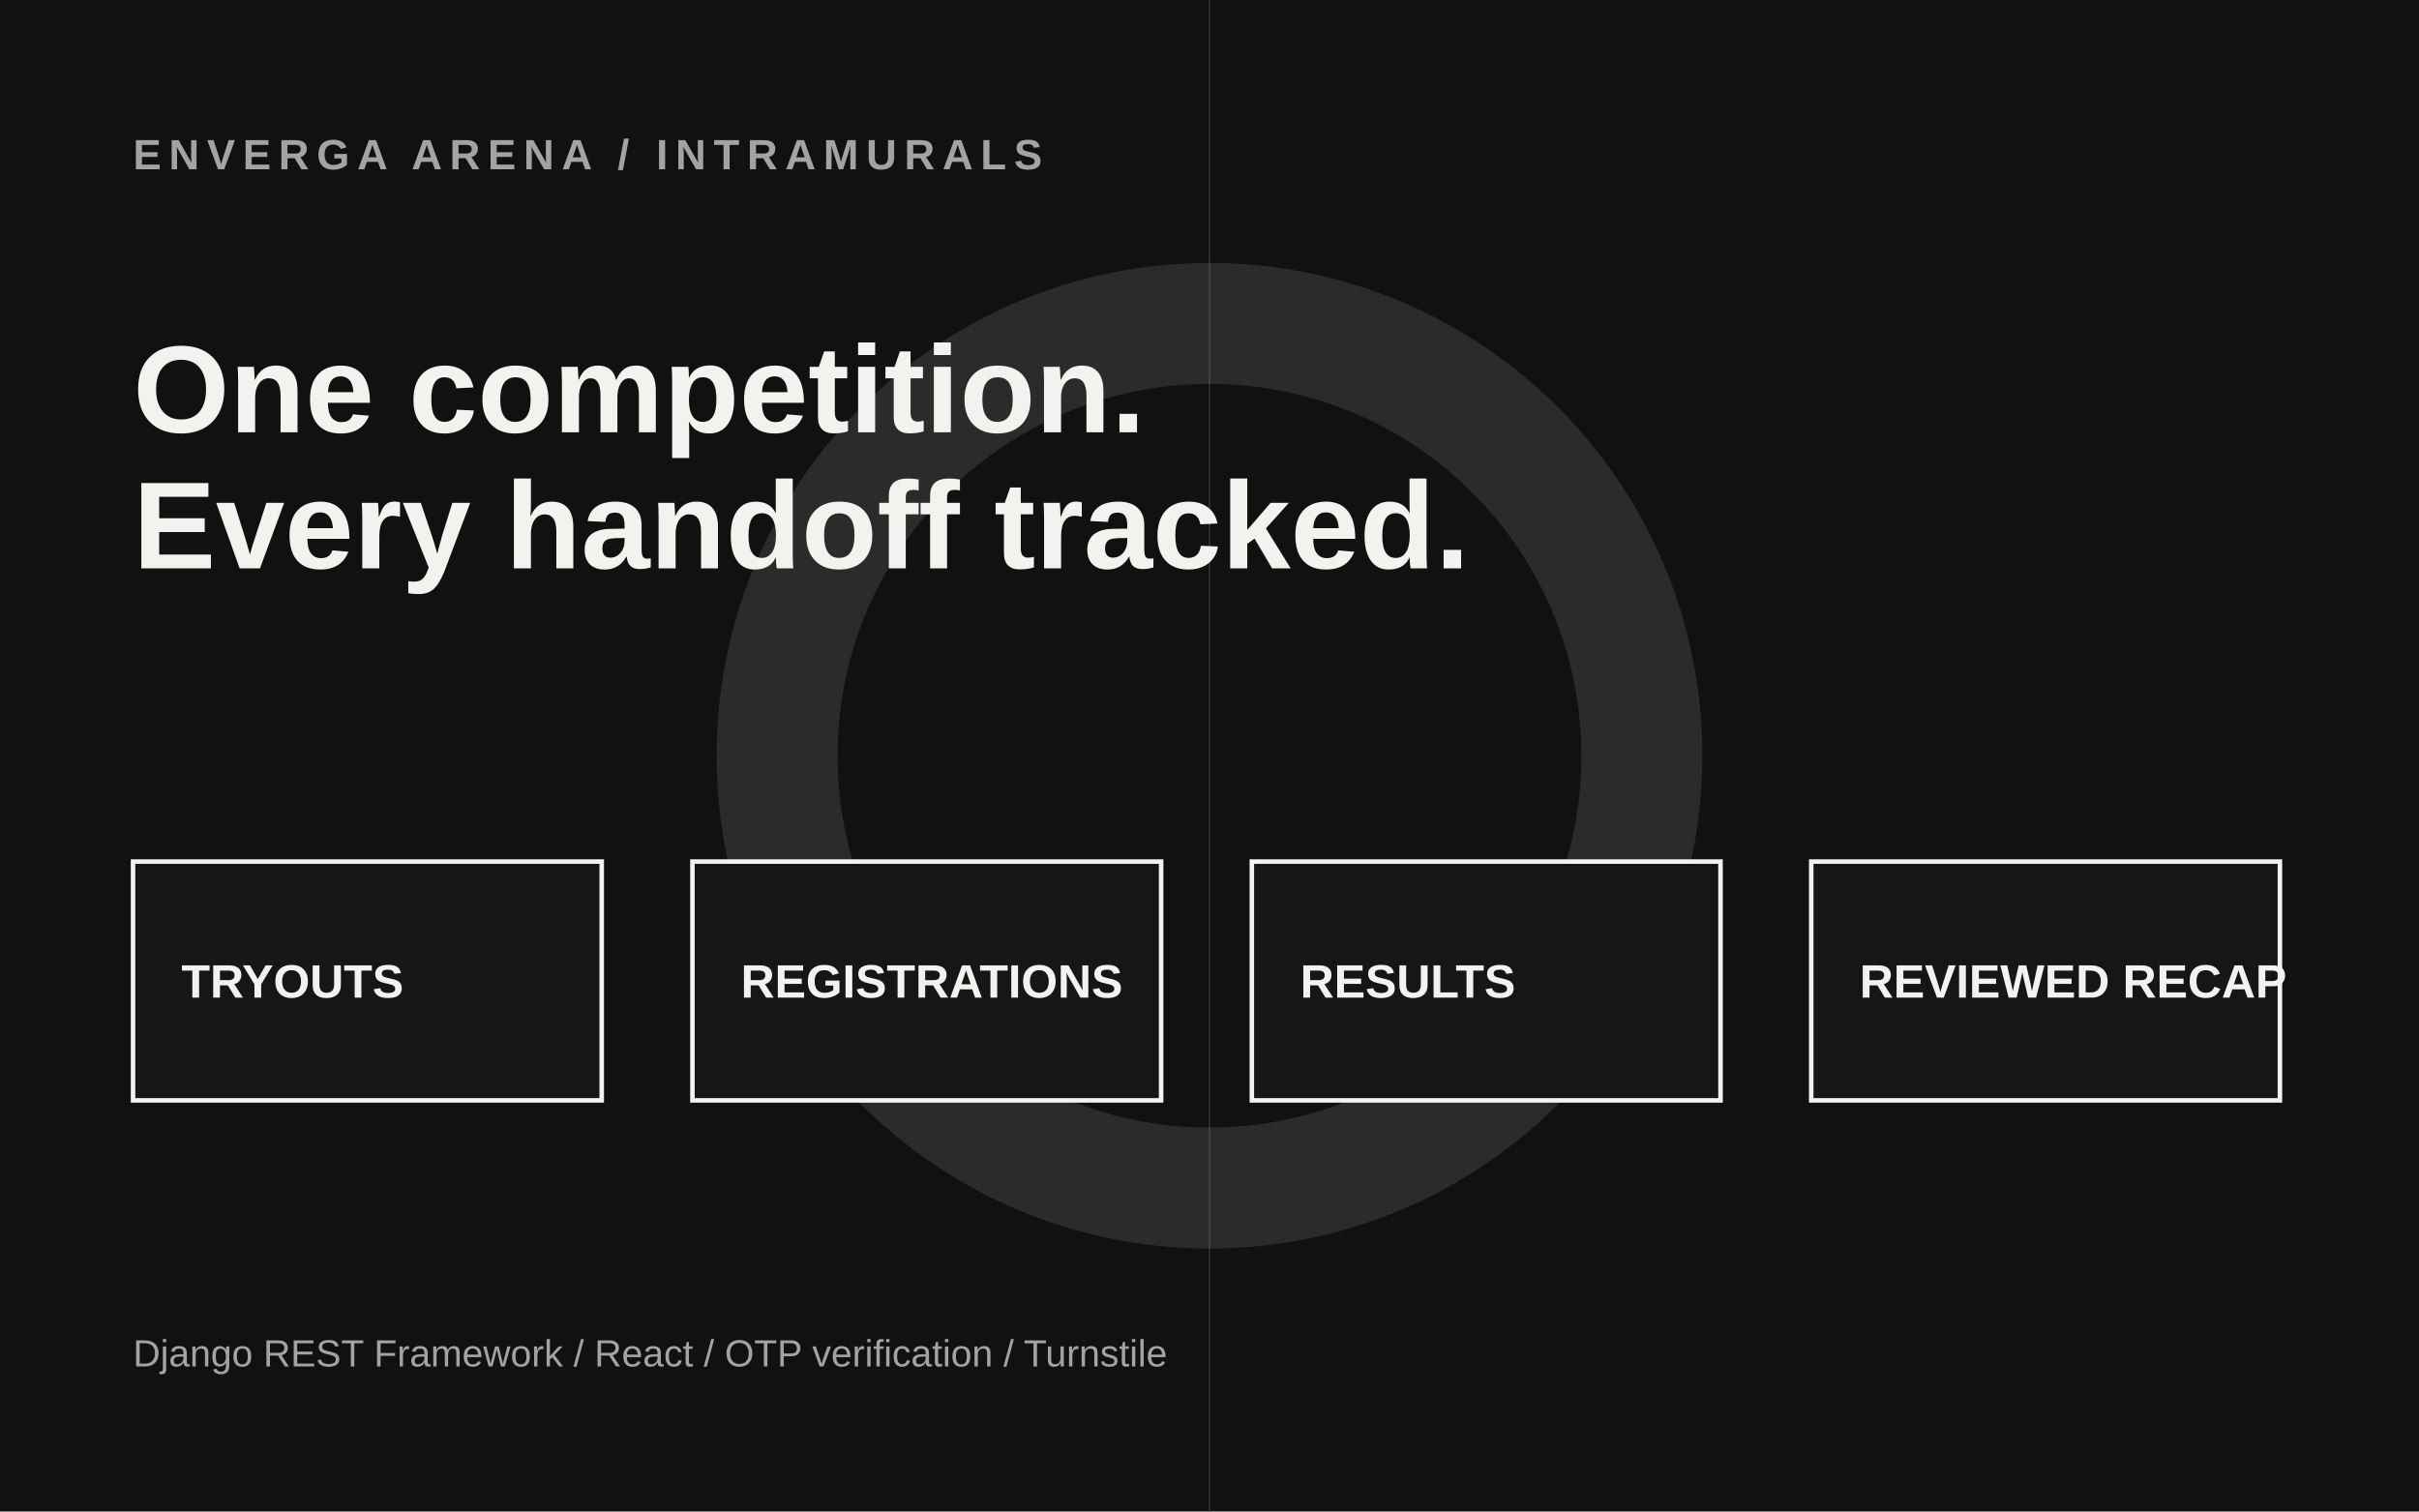
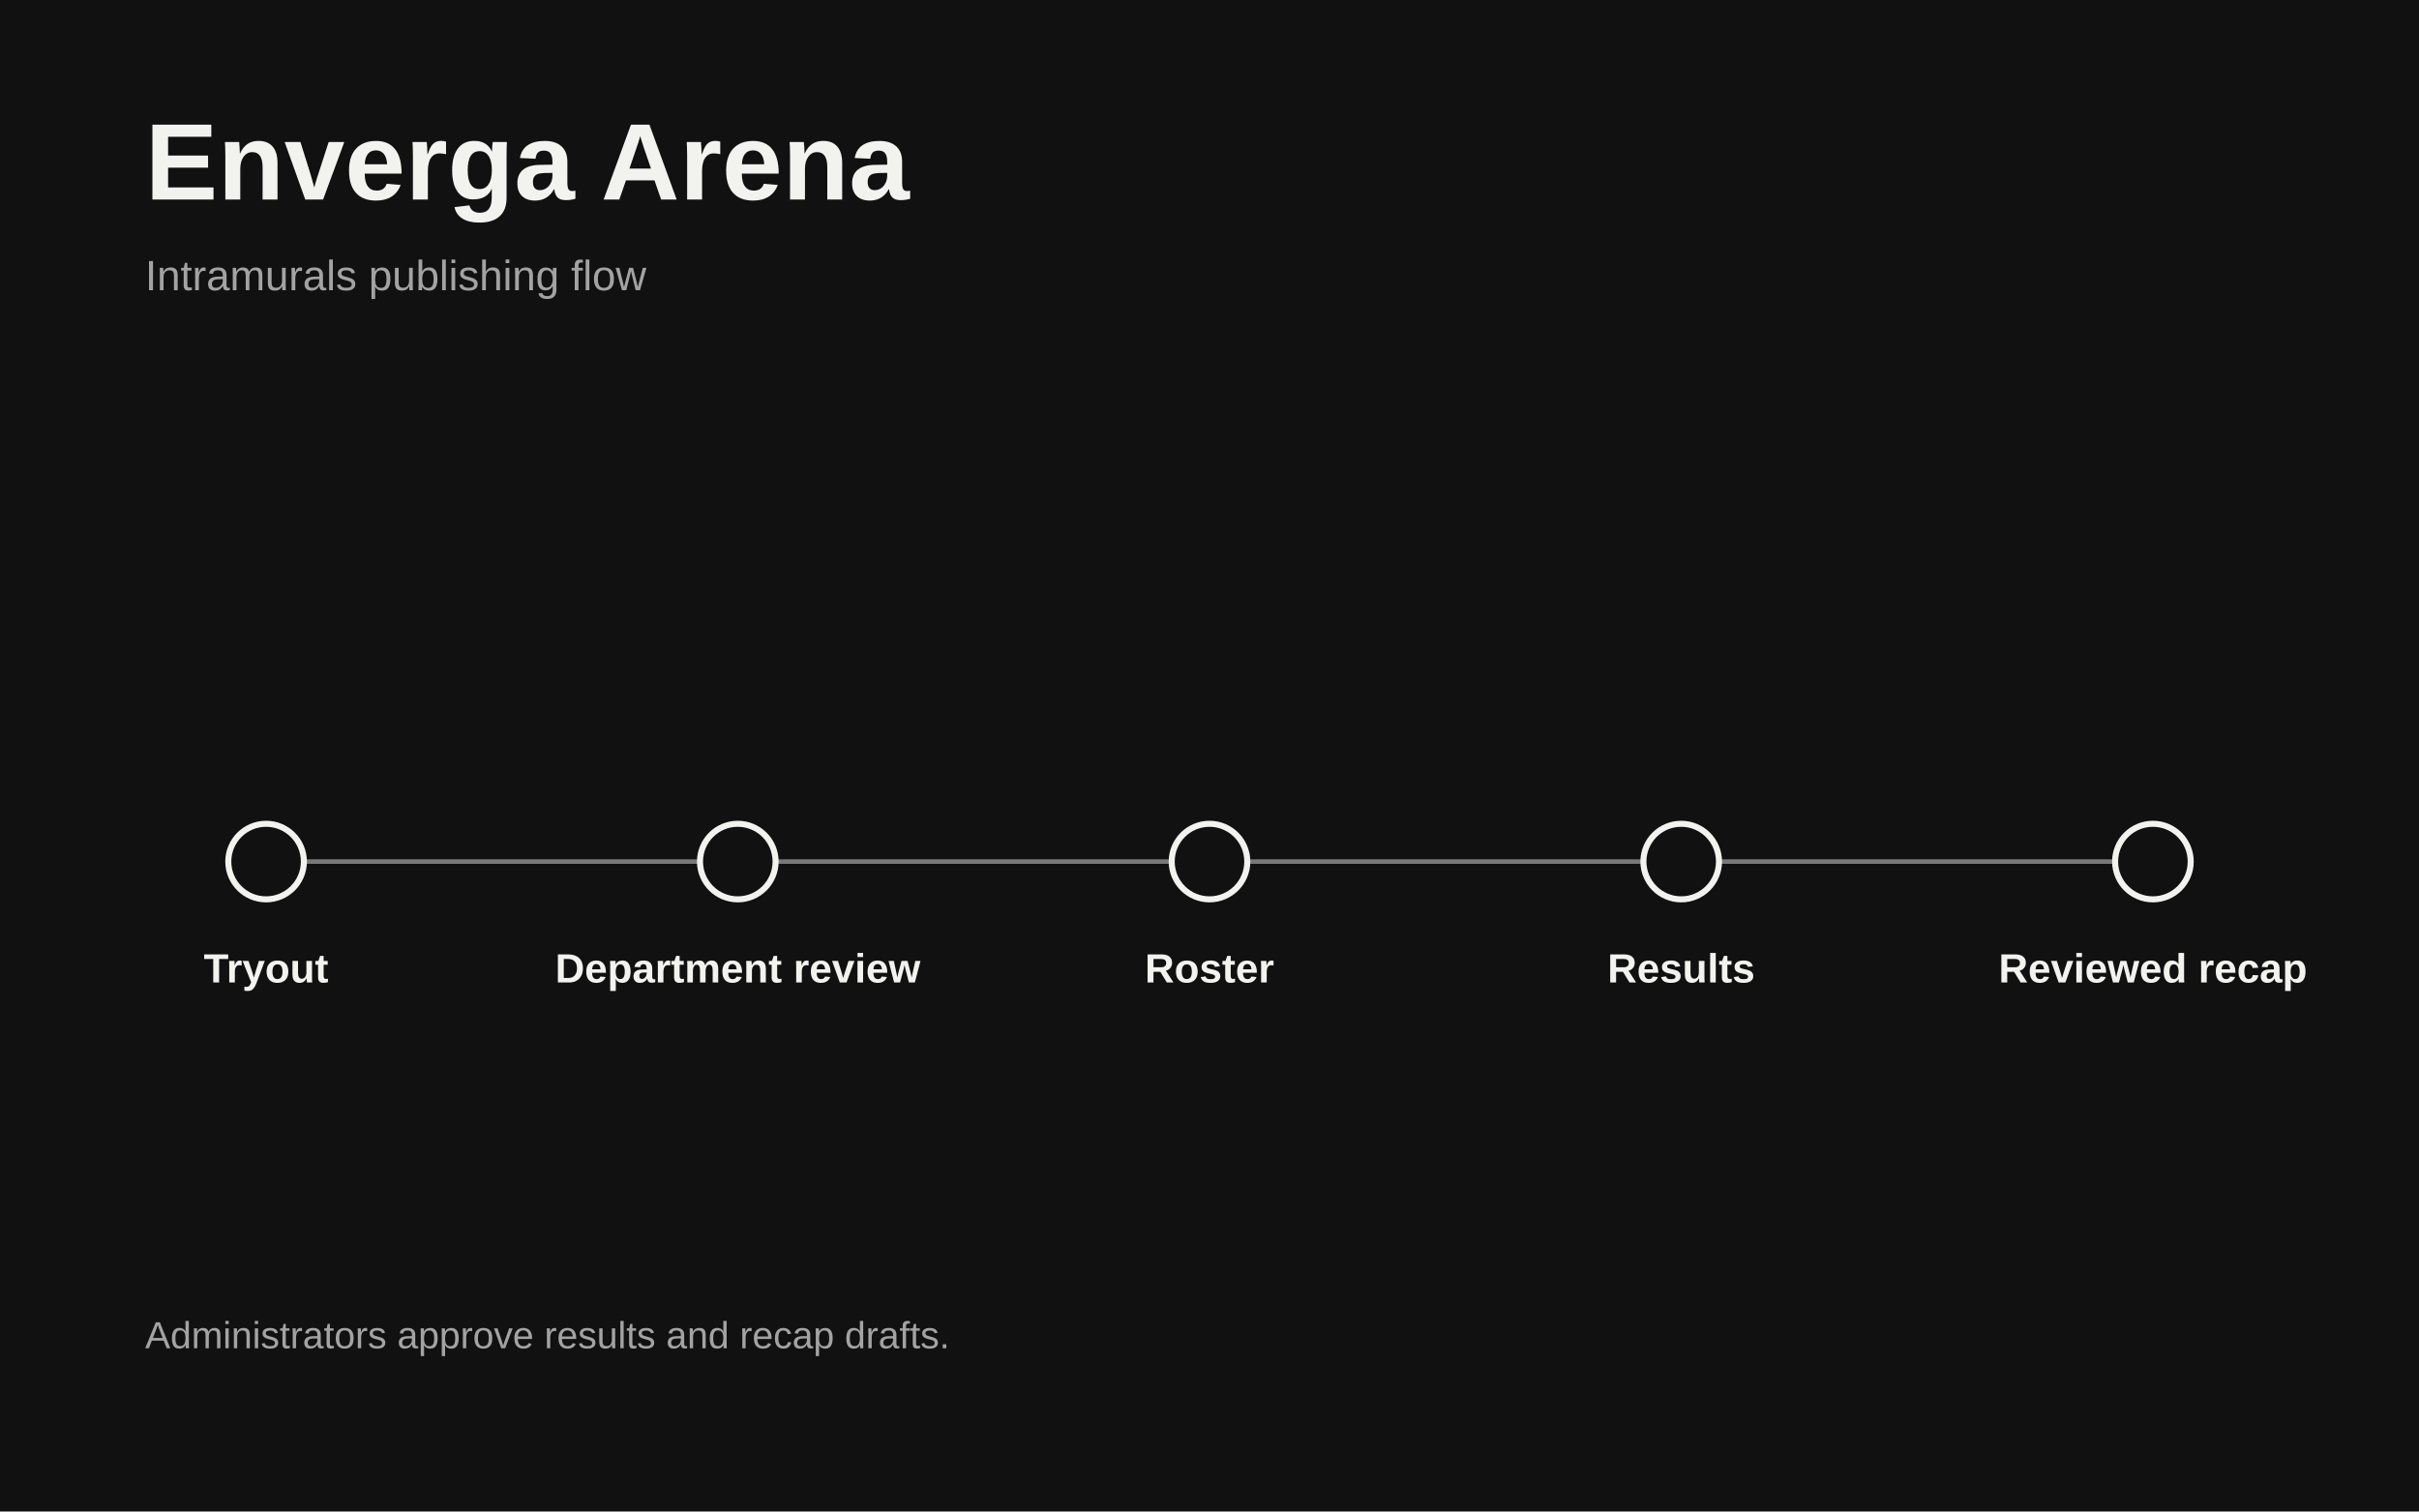
<svg xmlns="http://www.w3.org/2000/svg" viewBox="0 0 1600 1000" role="img" aria-labelledby="title desc">
  <rect width="1600" height="1000" fill="#111111" />
-   <path d="M800 0v1000" stroke="#303030" />
-   <circle cx="800" cy="500" r="286" fill="none" stroke="#F2F2EF" stroke-width="80" opacity=".12" />
-   <text x="88" y="112" fill="#A3A3A3" font-family="Arial,sans-serif" font-size="28" font-weight="700" letter-spacing="5">ENVERGA ARENA / INTRAMURALS</text>
-   <text x="88" y="286" fill="#F2F2EF" font-family="Arial,sans-serif" font-size="82" font-weight="700">One competition.</text>
-   <text x="88" y="376" fill="#F2F2EF" font-family="Arial,sans-serif" font-size="82" font-weight="700">Every handoff tracked.</text>
-   <g font-family="Arial,sans-serif">
-     <g fill="#161616" stroke="#F2F2EF" stroke-width="3">
-       <rect x="88" y="570" width="310" height="158" />
-       <rect x="458" y="570" width="310" height="158" />
-       <rect x="828" y="570" width="310" height="158" />
-       <rect x="1198" y="570" width="310" height="158" />
-     </g>
-     <g fill="#F2F2EF" font-size="31" font-weight="700">
-       <text x="120" y="660">TRYOUTS</text>
-       <text x="490" y="660">REGISTRATIONS</text>
-       <text x="860" y="660">RESULTS</text>
-       <text x="1230" y="660">REVIEWED RECAP</text>
-     </g>
+   <text x="96" y="132" fill="#F2F2EF" font-family="Arial,sans-serif" font-size="72" font-weight="700">Enverga Arena</text>
+   <text x="96" y="192" fill="#A3A3A3" font-family="Arial,sans-serif" font-size="28">Intramurals publishing flow</text>
+   <path d="M176 570h1248" stroke="#797979" stroke-width="3" />
+   <g fill="#111111" stroke="#F2F2EF" stroke-width="4">
+     <circle cx="176" cy="570" r="25" />
+     <circle cx="488" cy="570" r="25" />
+     <circle cx="800" cy="570" r="25" />
+     <circle cx="1112" cy="570" r="25" />
+     <circle cx="1424" cy="570" r="25" />
  </g>
-   <text x="88" y="904" fill="#A3A3A3" font-family="Arial,sans-serif" font-size="25">Django REST Framework / React / OTP verification / Turnstile</text>
+   <g fill="#F2F2EF" font-family="Arial,sans-serif" font-size="27" font-weight="700" text-anchor="middle">
+     <text x="176" y="650">Tryout</text>
+     <text x="488" y="650">Department review</text>
+     <text x="800" y="650">Roster</text>
+     <text x="1112" y="650">Results</text>
+     <text x="1424" y="650">Reviewed recap</text>
+   </g>
+   <text x="96" y="892" fill="#A3A3A3" font-family="Arial,sans-serif" font-size="25">Administrators approve results and recap drafts.</text>
</svg>
